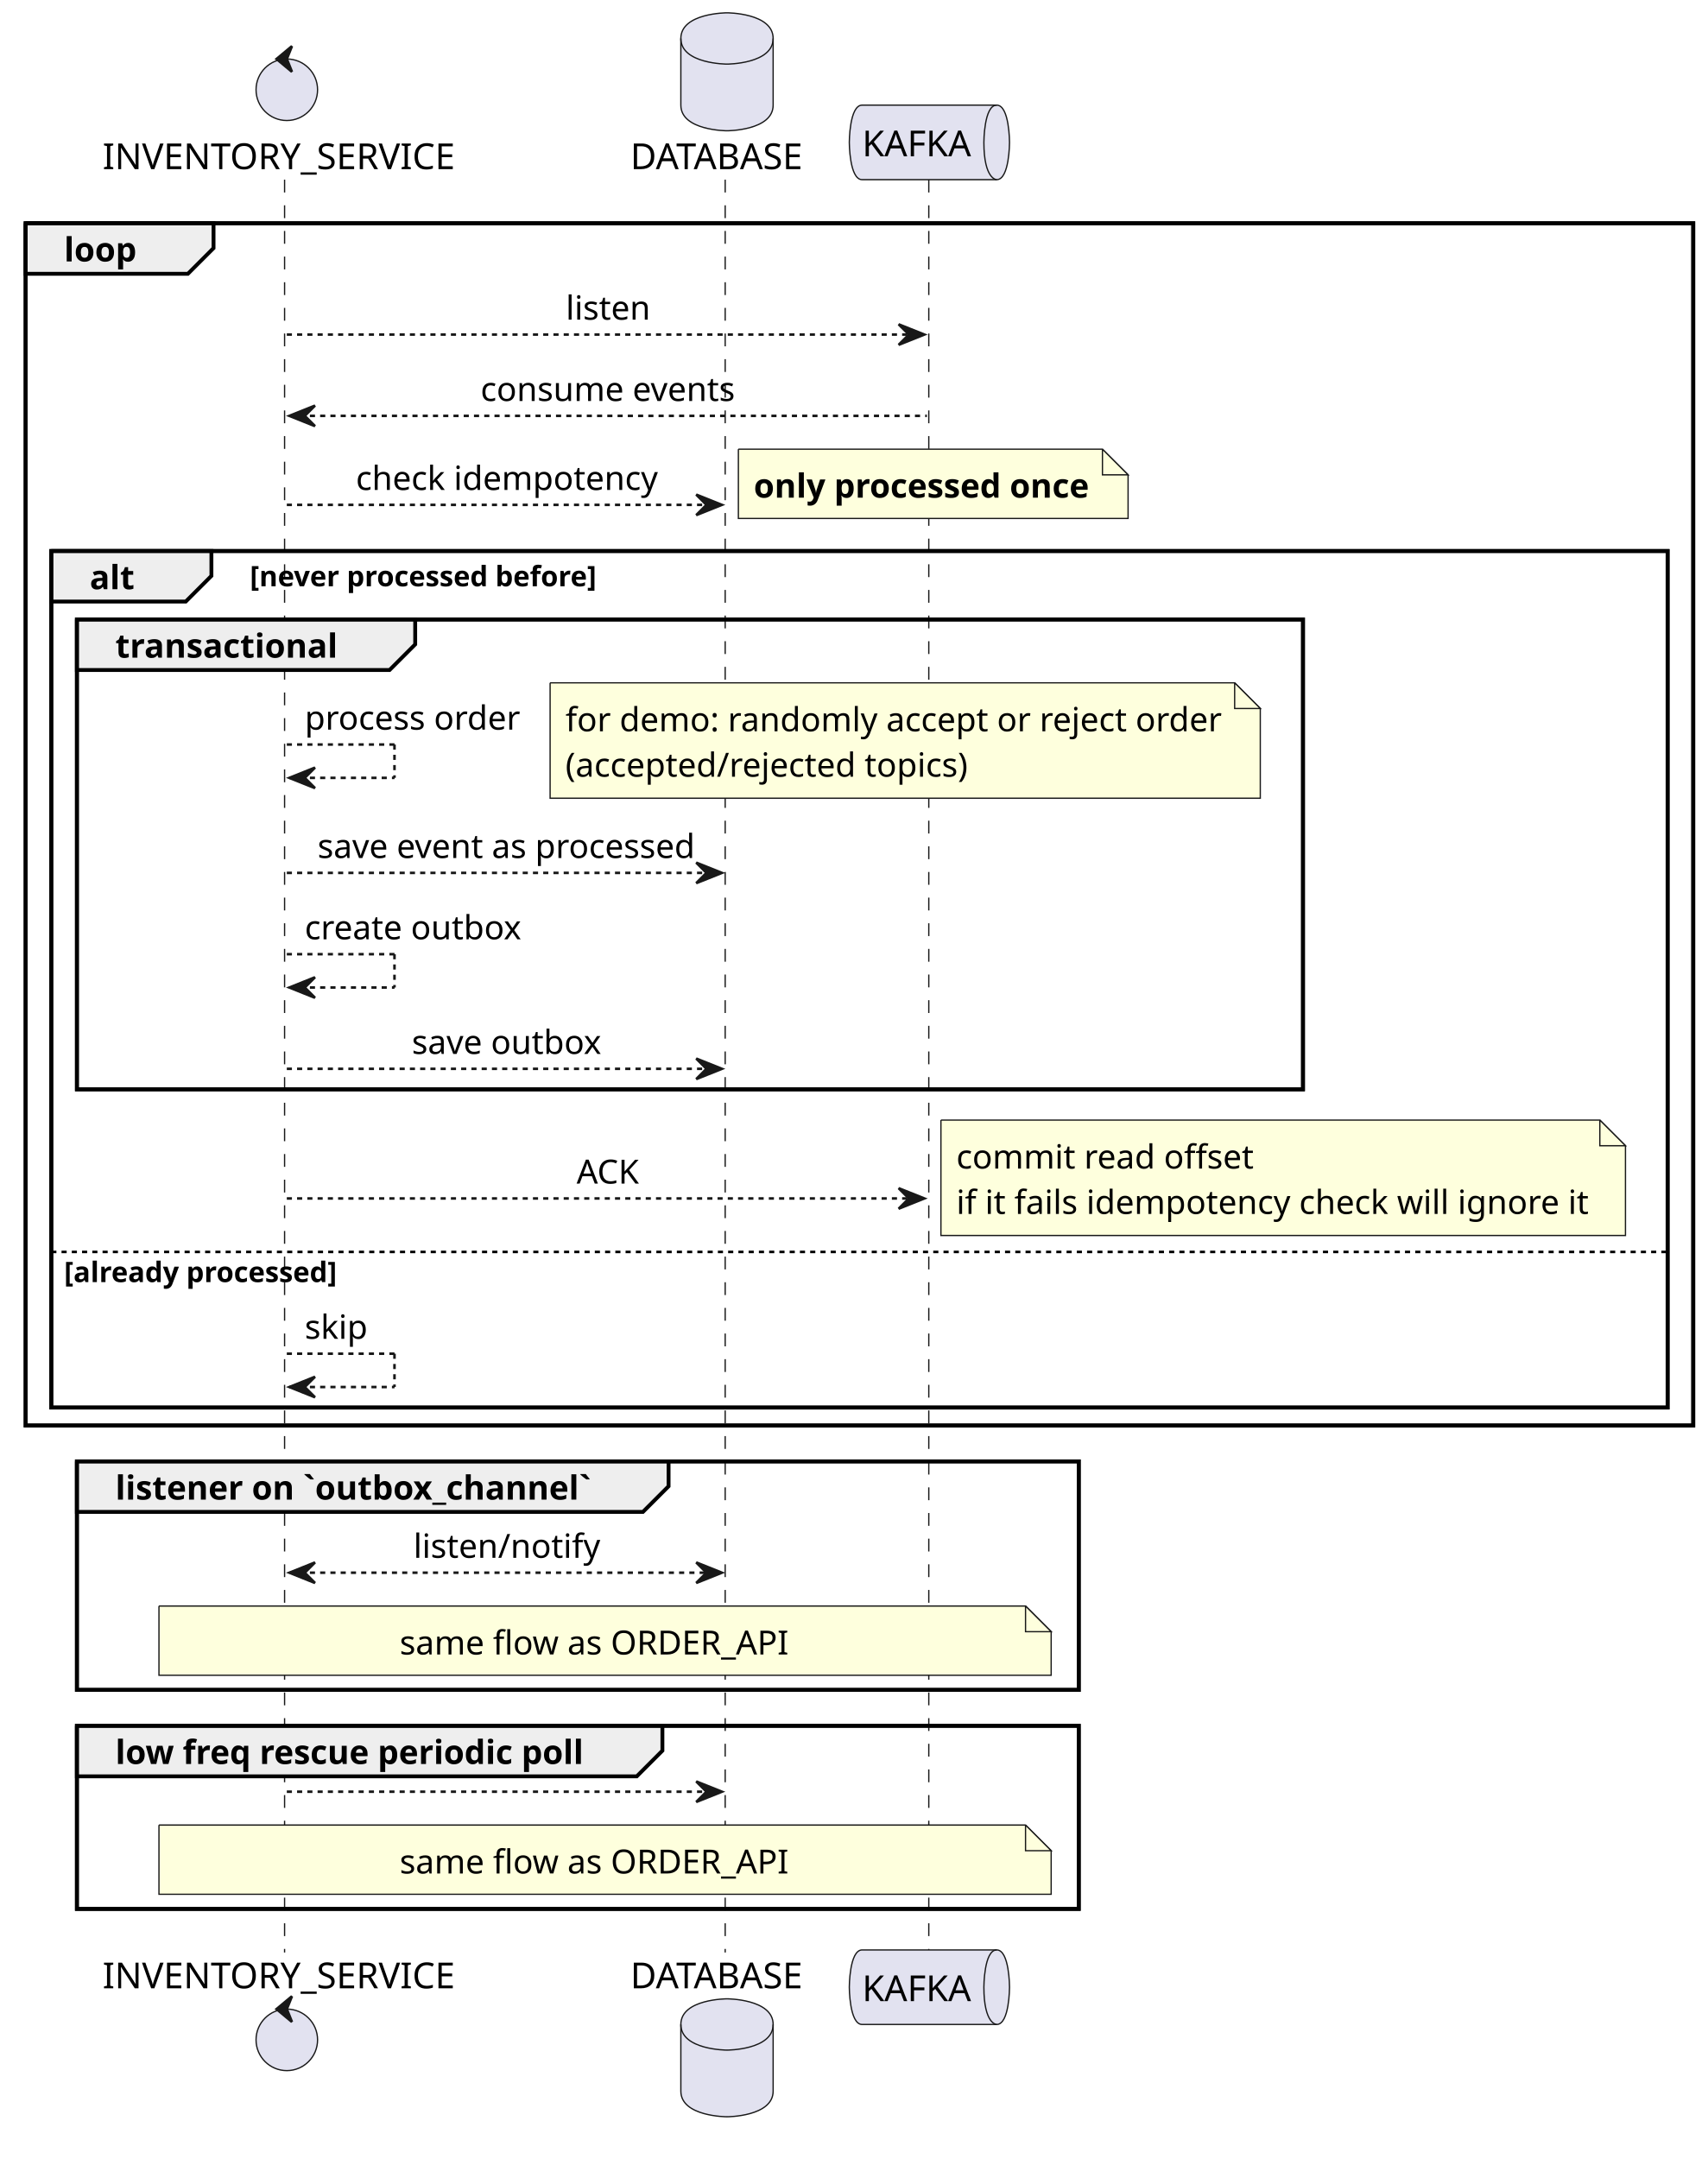
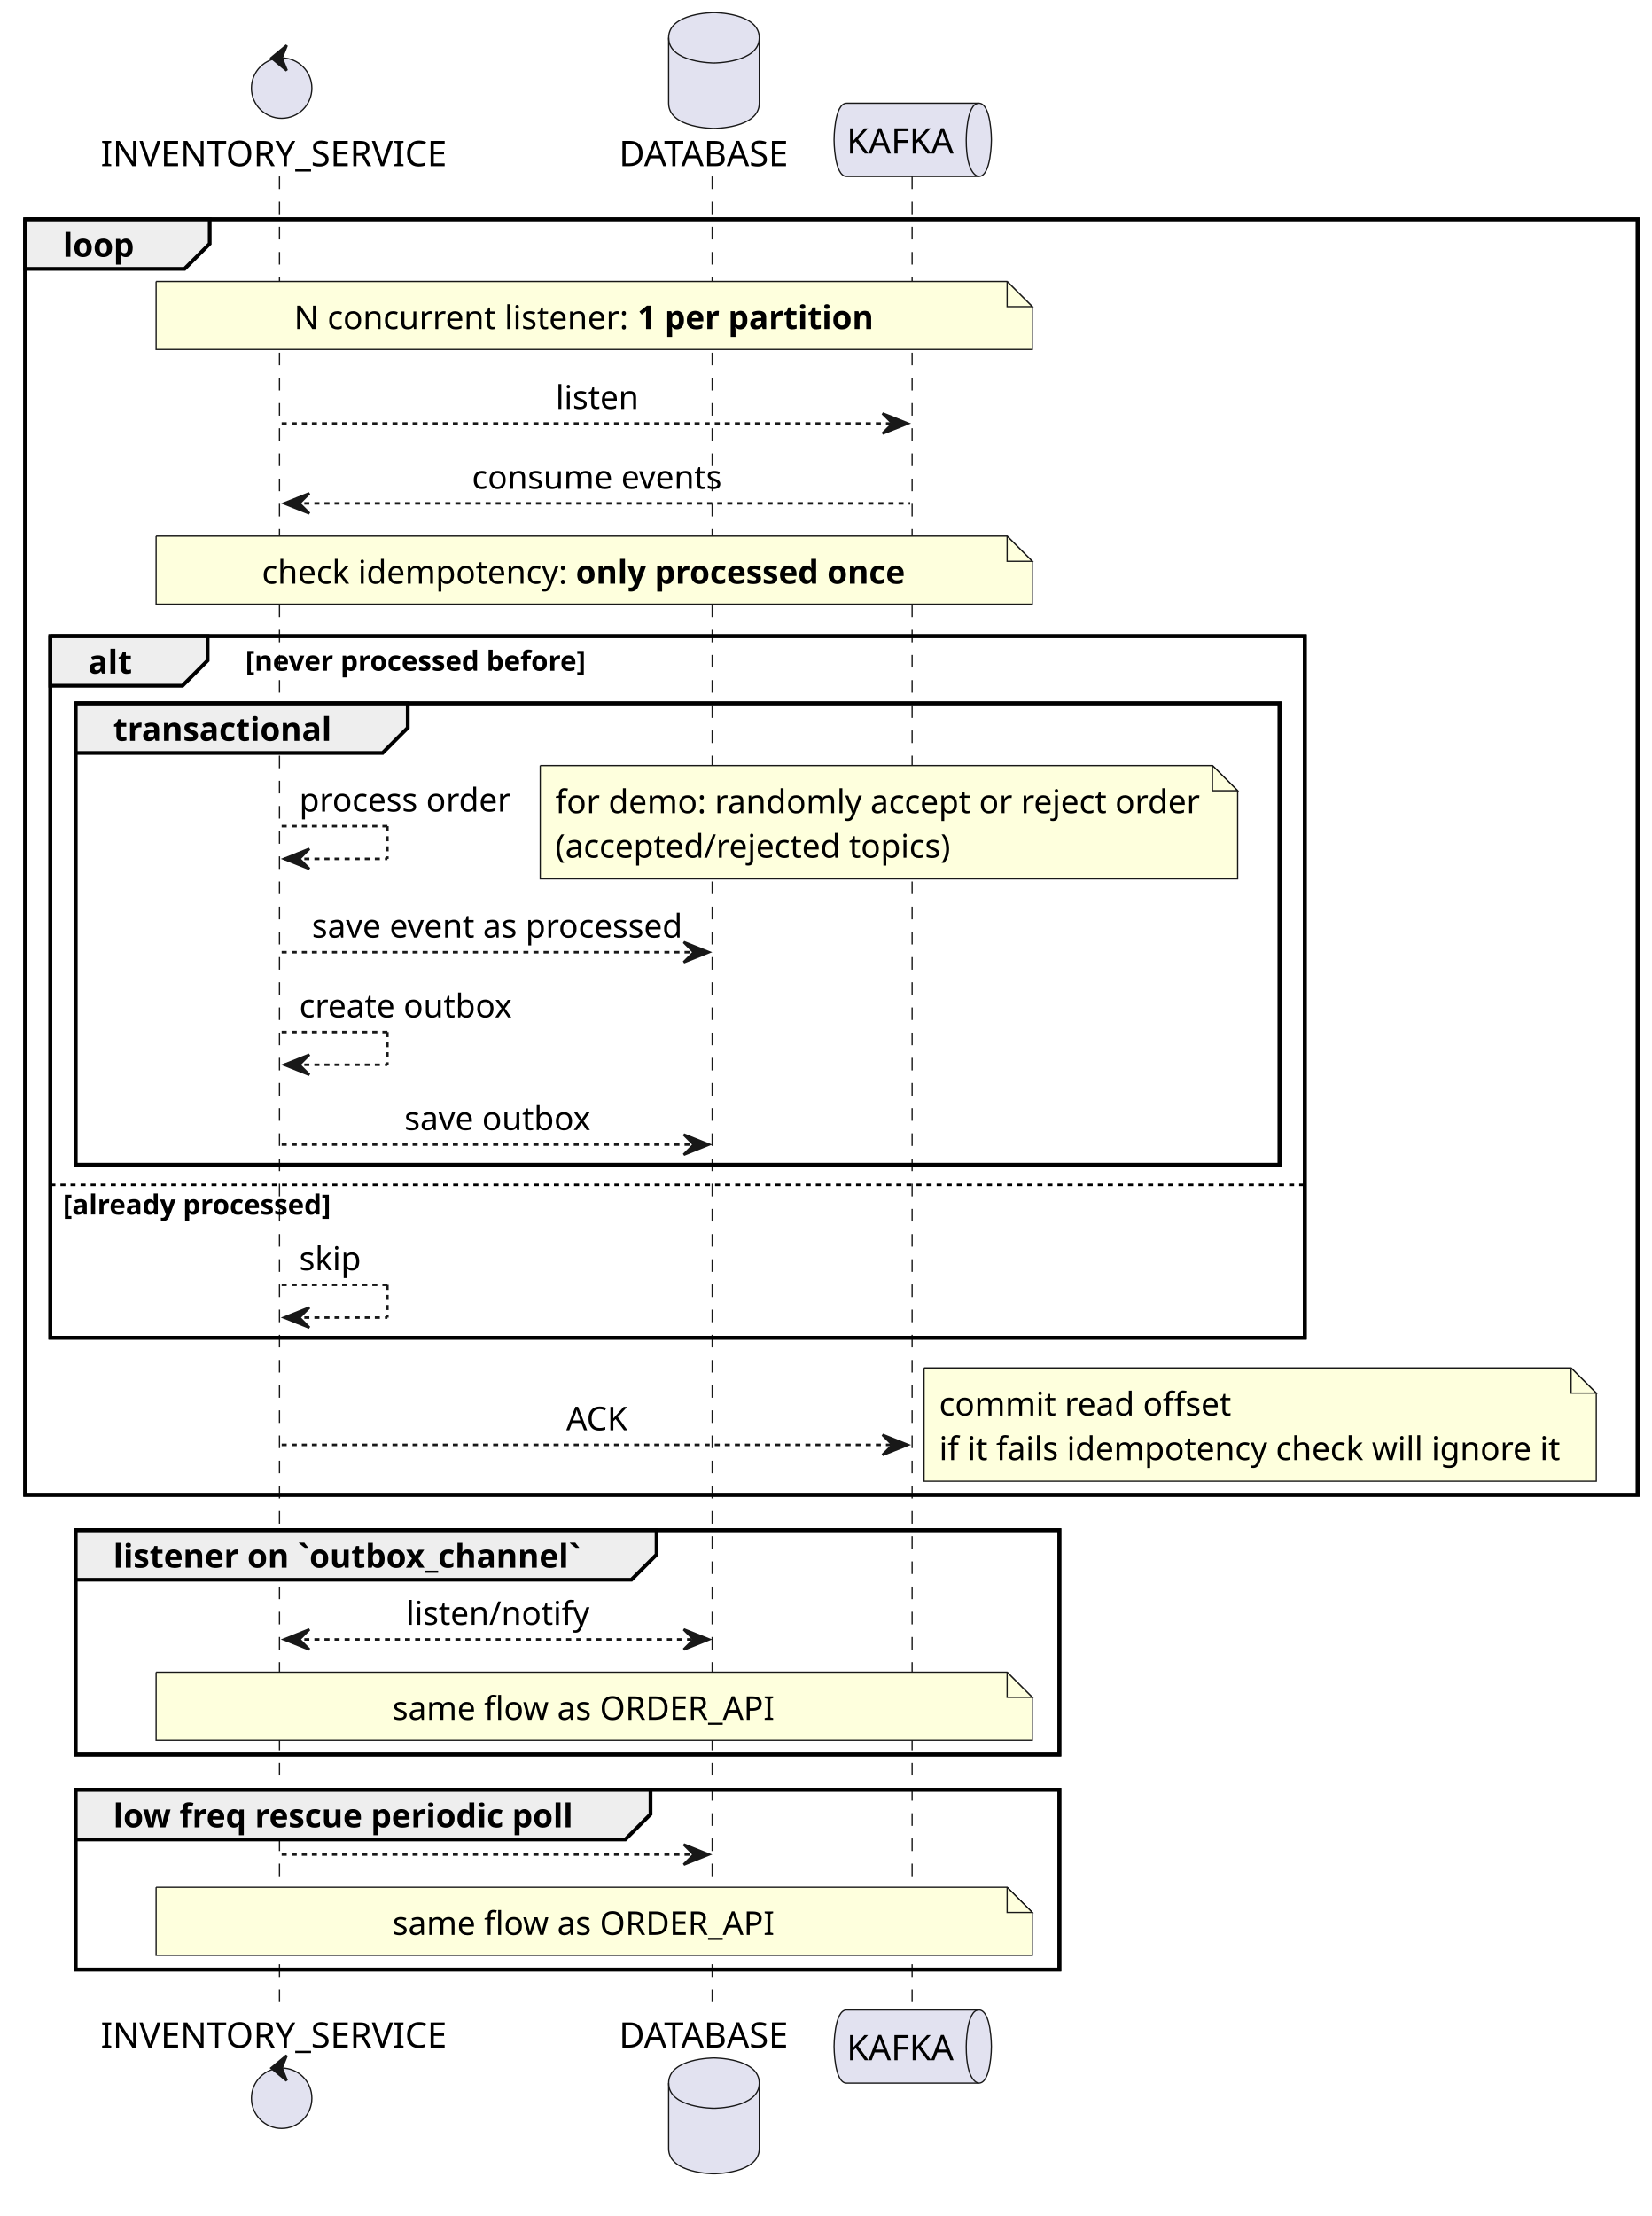
- <svg xmlns="http://www.w3.org/2000/svg" contentStyleType="text/css" data-diagram-type="SEQUENCE" height="842px" preserveAspectRatio="none" style="width:666px;height:842px;background:#FFFFFF;" version="1.1" viewBox="0 0 666 842" width="666px" zoomAndPan="magnify">
+ <svg xmlns="http://www.w3.org/2000/svg" contentStyleType="text/css" data-diagram-type="SEQUENCE" height="880px" preserveAspectRatio="none" style="width:656px;height:880px;background:#FFFFFF;" version="1.1" viewBox="0 0 656 880" width="656px" zoomAndPan="magnify">
  <defs />
  <g>
-     <rect fill="none" height="468.866" style="stroke:#000000;stroke-width:1.5;" width="650.432" x="10" y="87.068" />
-     <rect fill="none" height="334.042" style="stroke:#000000;stroke-width:1.5;" width="630.432" x="20" y="214.892" />
-     <rect fill="none" height="183.236" style="stroke:#000000;stroke-width:1.5;" width="478.22" x="30" y="241.598" />
-     <rect fill="none" height="89.118" style="stroke:#000000;stroke-width:1.5;" width="390.755" x="30" y="569.934" />
-     <rect fill="none" height="71.412" style="stroke:#000000;stroke-width:1.5;" width="390.755" x="30" y="673.052" />
+     <rect fill="none" height="506.572" style="stroke:#000000;stroke-width:1.5;" width="640.432" x="10" y="87.068" />
+     <rect fill="none" height="278.63" style="stroke:#000000;stroke-width:1.5;" width="498.22" x="20" y="252.598" />
+     <rect fill="none" height="183.236" style="stroke:#000000;stroke-width:1.5;" width="478.22" x="30" y="279.304" />
+     <rect fill="none" height="89.118" style="stroke:#000000;stroke-width:1.5;" width="390.755" x="30" y="607.64" />
+     <rect fill="none" height="71.412" style="stroke:#000000;stroke-width:1.5;" width="390.755" x="30" y="710.758" />
    <g class="participant-lifeline" data-entity-uid="part1" data-qualified-name="SERVICE" id="part1-lifeline">
      <g>
-         <rect fill="#000000" fill-opacity="0" height="691.396" width="8" x="107.866" y="70.068" />
-         <line style="stroke:#181818;stroke-width:0.5;stroke-dasharray:5,5;" x1="111" x2="111" y1="70.068" y2="761.464" />
+         <rect fill="#000000" fill-opacity="0" height="729.102" width="8" x="107.866" y="70.068" />
+         <line style="stroke:#181818;stroke-width:0.5;stroke-dasharray:5,5;" x1="111" x2="111" y1="70.068" y2="799.17" />
      </g>
    </g>
    <g class="participant-lifeline" data-entity-uid="part2" data-qualified-name="DB" id="part2-lifeline">
      <g>
-         <rect fill="#000000" fill-opacity="0" height="691.396" width="8" x="279.559" y="70.068" />
-         <line style="stroke:#181818;stroke-width:0.5;stroke-dasharray:5,5;" x1="282.853" x2="282.853" y1="70.068" y2="761.464" />
+         <rect fill="#000000" fill-opacity="0" height="729.102" width="8" x="279.559" y="70.068" />
+         <line style="stroke:#181818;stroke-width:0.5;stroke-dasharray:5,5;" x1="282.853" x2="282.853" y1="70.068" y2="799.17" />
      </g>
    </g>
    <g class="participant-lifeline" data-entity-uid="part3" data-qualified-name="K" id="part3-lifeline">
      <g>
-         <rect fill="#000000" fill-opacity="0" height="691.396" width="8" x="358.51" y="70.068" />
-         <line style="stroke:#181818;stroke-width:0.5;stroke-dasharray:5,5;" x1="362.265" x2="362.265" y1="70.068" y2="761.464" />
+         <rect fill="#000000" fill-opacity="0" height="729.102" width="8" x="358.51" y="70.068" />
+         <line style="stroke:#181818;stroke-width:0.5;stroke-dasharray:5,5;" x1="362.265" x2="362.265" y1="70.068" y2="799.17" />
      </g>
    </g>
    <g class="participant participant-head" data-entity-uid="part1" data-qualified-name="SERVICE" id="part1-head">
      <text fill="#000000" font-family="sans-serif" font-size="14" lengthAdjust="spacing" textLength="137.731" x="40" y="65.966">INVENTORY_SERVICE</text>
      <ellipse cx="111.866" cy="35" fill="#E2E2F0" rx="12" ry="12" style="stroke:#181818;stroke-width:0.5;" />
      <polygon fill="#181818" points="107.866,23,113.866,18,111.866,23,113.866,28,107.866,23" style="stroke:#181818;stroke-width:1;" />
    </g>
    <g class="participant participant-tail" data-entity-uid="part1" data-qualified-name="SERVICE" id="part1-tail">
-       <text fill="#000000" font-family="sans-serif" font-size="14" lengthAdjust="spacing" textLength="137.731" x="40" y="775.43">INVENTORY_SERVICE</text>
-       <ellipse cx="111.866" cy="795.532" fill="#E2E2F0" rx="12" ry="12" style="stroke:#181818;stroke-width:0.5;" />
-       <polygon fill="#181818" points="107.866,783.532,113.866,778.532,111.866,783.532,113.866,788.532,107.866,783.532" style="stroke:#181818;stroke-width:1;" />
+       <text fill="#000000" font-family="sans-serif" font-size="14" lengthAdjust="spacing" textLength="137.731" x="40" y="813.136">INVENTORY_SERVICE</text>
+       <ellipse cx="111.866" cy="833.238" fill="#E2E2F0" rx="12" ry="12" style="stroke:#181818;stroke-width:0.5;" />
+       <polygon fill="#181818" points="107.866,821.238,113.866,816.238,111.866,821.238,113.866,826.238,107.866,821.238" style="stroke:#181818;stroke-width:1;" />
    </g>
    <g class="participant participant-head" data-entity-uid="part2" data-qualified-name="DB" id="part2-head">
      <text fill="#000000" font-family="sans-serif" font-size="14" lengthAdjust="spacing" textLength="69.412" x="245.853" y="65.966">DATABASE</text>
      <path d="M265.559,15 C265.559,5 283.559,5 283.559,5 C283.559,5 301.559,5 301.559,15 L301.559,41 C301.559,51 283.559,51 283.559,51 C283.559,51 265.559,51 265.559,41 L265.559,15" fill="#E2E2F0" style="stroke:#181818;stroke-width:0.5;" />
      <path d="M265.559,15 C265.559,25 283.559,25 283.559,25 C283.559,25 301.559,25 301.559,15" fill="none" style="stroke:#181818;stroke-width:0.5;" />
    </g>
    <g class="participant participant-tail" data-entity-uid="part2" data-qualified-name="DB" id="part2-tail">
-       <text fill="#000000" font-family="sans-serif" font-size="14" lengthAdjust="spacing" textLength="69.412" x="245.853" y="775.43">DATABASE</text>
-       <path d="M265.559,789.532 C265.559,779.532 283.559,779.532 283.559,779.532 C283.559,779.532 301.559,779.532 301.559,789.532 L301.559,815.532 C301.559,825.532 283.559,825.532 283.559,825.532 C283.559,825.532 265.559,825.532 265.559,815.532 L265.559,789.532" fill="#E2E2F0" style="stroke:#181818;stroke-width:0.5;" />
-       <path d="M265.559,789.532 C265.559,799.532 283.559,799.532 283.559,799.532 C283.559,799.532 301.559,799.532 301.559,789.532" fill="none" style="stroke:#181818;stroke-width:0.5;" />
+       <text fill="#000000" font-family="sans-serif" font-size="14" lengthAdjust="spacing" textLength="69.412" x="245.853" y="813.136">DATABASE</text>
+       <path d="M265.559,827.238 C265.559,817.238 283.559,817.238 283.559,817.238 C283.559,817.238 301.559,817.238 301.559,827.238 L301.559,853.238 C301.559,863.238 283.559,863.238 283.559,863.238 C283.559,863.238 265.559,863.238 265.559,853.238 L265.559,827.238" fill="#E2E2F0" style="stroke:#181818;stroke-width:0.5;" />
+       <path d="M265.559,827.238 C265.559,837.238 283.559,837.238 283.559,837.238 C283.559,837.238 301.559,837.238 301.559,827.238" fill="none" style="stroke:#181818;stroke-width:0.5;" />
    </g>
    <g class="participant participant-head" data-entity-uid="part3" data-qualified-name="K" id="part3-head">
      <path d="M336.265,41 L388.755,41 C393.755,41 393.755,55.534 393.755,55.534 C393.755,55.534 393.755,70.068 388.755,70.068 L336.265,70.068 C331.265,70.068 331.265,55.534 331.265,55.534 C331.265,55.534 331.265,41 336.265,41" fill="#E2E2F0" style="stroke:#181818;stroke-width:0.5;" />
      <path d="M388.755,41 C383.755,41 383.755,55.534 383.755,55.534 C383.755,70.068 388.755,70.068 388.755,70.068" fill="none" style="stroke:#181818;stroke-width:0.5;" />
      <text fill="#000000" font-family="sans-serif" font-size="14" lengthAdjust="spacing" textLength="42.49" x="336.265" y="60.966">KAFKA</text>
    </g>
    <g class="participant participant-tail" data-entity-uid="part3" data-qualified-name="K" id="part3-tail">
-       <path d="M336.265,760.464 L388.755,760.464 C393.755,760.464 393.755,774.998 393.755,774.998 C393.755,774.998 393.755,789.532 388.755,789.532 L336.265,789.532 C331.265,789.532 331.265,774.998 331.265,774.998 C331.265,774.998 331.265,760.464 336.265,760.464" fill="#E2E2F0" style="stroke:#181818;stroke-width:0.5;" />
-       <path d="M388.755,760.464 C383.755,760.464 383.755,774.998 383.755,774.998 C383.755,789.532 388.755,789.532 388.755,789.532" fill="none" style="stroke:#181818;stroke-width:0.5;" />
-       <text fill="#000000" font-family="sans-serif" font-size="14" lengthAdjust="spacing" textLength="42.49" x="336.265" y="780.43">KAFKA</text>
+       <path d="M336.265,798.17 L388.755,798.17 C393.755,798.17 393.755,812.704 393.755,812.704 C393.755,812.704 393.755,827.238 388.755,827.238 L336.265,827.238 C331.265,827.238 331.265,812.704 331.265,812.704 C331.265,812.704 331.265,798.17 336.265,798.17" fill="#E2E2F0" style="stroke:#181818;stroke-width:0.5;" />
+       <path d="M388.755,798.17 C383.755,798.17 383.755,812.704 383.755,812.704 C383.755,827.238 388.755,827.238 388.755,827.238" fill="none" style="stroke:#181818;stroke-width:0.5;" />
+       <text fill="#000000" font-family="sans-serif" font-size="14" lengthAdjust="spacing" textLength="42.49" x="336.265" y="818.136">KAFKA</text>
    </g>
    <path d="M10,87.068 L83.288,87.068 L83.288,96.774 L73.288,106.774 L10,106.774 L10,87.068" fill="#EEEEEE" style="stroke:#000000;stroke-width:1.5;" />
-     <rect fill="none" height="468.866" style="stroke:#000000;stroke-width:1.5;" width="650.432" x="10" y="87.068" />
+     <rect fill="none" height="506.572" style="stroke:#000000;stroke-width:1.5;" width="640.432" x="10" y="87.068" />
    <text fill="#000000" font-family="sans-serif" font-size="13" font-weight="bold" lengthAdjust="spacing" textLength="28.288" x="25" y="101.965">loop</text>
+     <path d="M62,111.774 L62,138.774 L410,138.774 L410,121.774 L400,111.774 L62,111.774" fill="#FEFFDD" style="stroke:#181818;stroke-width:0.5;" />
+     <path d="M400,111.774 L400,121.774 L410,121.774 L400,111.774" fill="#FEFFDD" style="stroke:#181818;stroke-width:0.5;" />
+     <text fill="#000000" font-family="sans-serif" font-size="13" lengthAdjust="spacing" textLength="133.029" x="116.775" y="130.671">N concurrent listener:</text>
+     <text fill="#000000" font-family="sans-serif" font-size="13" font-weight="bold" lengthAdjust="spacing" textLength="93.795" x="253.184" y="130.671">1 per partition</text>
    <g class="message" data-entity-1="part1" data-entity-2="part3" id="msg1">
-       <polygon fill="#181818" points="350.51,126.48,360.51,130.48,350.51,134.48,354.51,130.48" style="stroke:#181818;stroke-width:1;" />
-       <line style="stroke:#181818;stroke-width:1;stroke-dasharray:2,2;" x1="111.866" x2="356.51" y1="130.48" y2="130.48" />
-       <text fill="#000000" font-family="sans-serif" font-size="13" lengthAdjust="spacing" textLength="32.994" x="220.691" y="124.671">listen</text>
+       <polygon fill="#181818" points="350.51,164.186,360.51,168.186,350.51,172.186,354.51,168.186" style="stroke:#181818;stroke-width:1;" />
+       <line style="stroke:#181818;stroke-width:1;stroke-dasharray:2,2;" x1="111.866" x2="356.51" y1="168.186" y2="168.186" />
+       <text fill="#000000" font-family="sans-serif" font-size="13" lengthAdjust="spacing" textLength="32.994" x="220.691" y="162.377">listen</text>
    </g>
    <g class="message" data-entity-1="part3" data-entity-2="part1" id="msg2">
-       <polygon fill="#181818" points="122.866,158.186,112.866,162.186,122.866,166.186,118.866,162.186" style="stroke:#181818;stroke-width:1;" />
-       <line style="stroke:#181818;stroke-width:1;stroke-dasharray:2,2;" x1="116.866" x2="361.51" y1="162.186" y2="162.186" />
-       <text fill="#000000" font-family="sans-serif" font-size="13" lengthAdjust="spacing" textLength="99.489" x="187.443" y="156.377">consume events</text>
+       <polygon fill="#181818" points="122.866,195.892,112.866,199.892,122.866,203.892,118.866,199.892" style="stroke:#181818;stroke-width:1;" />
+       <line style="stroke:#181818;stroke-width:1;stroke-dasharray:2,2;" x1="116.866" x2="361.51" y1="199.892" y2="199.892" />
+       <text fill="#000000" font-family="sans-serif" font-size="13" lengthAdjust="spacing" textLength="99.489" x="187.443" y="194.083">consume events</text>
    </g>
-     <g class="message" data-entity-1="part1" data-entity-2="part2" id="msg3">
-       <polygon fill="#181818" points="271.559,192.892,281.559,196.892,271.559,200.892,275.559,196.892" style="stroke:#181818;stroke-width:1;" />
-       <line style="stroke:#181818;stroke-width:1;stroke-dasharray:2,2;" x1="111.866" x2="277.559" y1="196.892" y2="196.892" />
-       <text fill="#000000" font-family="sans-serif" font-size="13" lengthAdjust="spacing" textLength="117.793" x="138.816" y="191.083">check idempotency</text>
+     <path d="M62,212.892 L62,239.892 L410,239.892 L410,222.892 L400,212.892 L62,212.892" fill="#FEFFDD" style="stroke:#181818;stroke-width:0.5;" />
+     <path d="M400,212.892 L400,222.892 L410,222.892 L400,212.892" fill="#FEFFDD" style="stroke:#181818;stroke-width:0.5;" />
+     <text fill="#000000" font-family="sans-serif" font-size="13" lengthAdjust="spacing" textLength="121.277" x="104.029" y="231.789">check idempotency:</text>
+     <text fill="#000000" font-family="sans-serif" font-size="13" font-weight="bold" lengthAdjust="spacing" textLength="131.04" x="228.686" y="231.789">only processed once</text>
+     <path d="M20,252.598 L82.459,252.598 L82.459,262.304 L72.459,272.304 L20,272.304 L20,252.598" fill="#EEEEEE" style="stroke:#000000;stroke-width:1.5;" />
+     <rect fill="none" height="278.63" style="stroke:#000000;stroke-width:1.5;" width="498.22" x="20" y="252.598" />
+     <text fill="#000000" font-family="sans-serif" font-size="13" font-weight="bold" lengthAdjust="spacing" textLength="17.459" x="35" y="267.495">alt</text>
+     <text fill="#000000" font-family="sans-serif" font-size="11" font-weight="bold" lengthAdjust="spacing" textLength="135.827" x="97.459" y="266.357">[never processed before]</text>
+     <path d="M30,279.304 L161.944,279.304 L161.944,289.01 L151.944,299.01 L30,299.01 L30,279.304" fill="#EEEEEE" style="stroke:#000000;stroke-width:1.5;" />
+     <rect fill="none" height="183.236" style="stroke:#000000;stroke-width:1.5;" width="478.22" x="30" y="279.304" />
+     <text fill="#000000" font-family="sans-serif" font-size="13" font-weight="bold" lengthAdjust="spacing" textLength="86.944" x="45" y="294.201">transactional</text>
+     <g class="message" data-entity-1="part1" data-entity-2="part1" id="msg3">
+       <line style="stroke:#181818;stroke-width:1;stroke-dasharray:2,2;" x1="111.866" x2="153.866" y1="328.069" y2="328.069" />
+       <line style="stroke:#181818;stroke-width:1;stroke-dasharray:2,2;" x1="153.866" x2="153.866" y1="328.069" y2="341.069" />
+       <line style="stroke:#181818;stroke-width:1;stroke-dasharray:2,2;" x1="112.866" x2="153.866" y1="341.069" y2="341.069" />
+       <polygon fill="#181818" points="122.866,337.069,112.866,341.069,122.866,345.069,118.866,341.069" style="stroke:#181818;stroke-width:1;" />
+       <text fill="#000000" font-family="sans-serif" font-size="13" lengthAdjust="spacing" textLength="84.565" x="118.866" y="322.26">process order</text>
    </g>
-     <path d="M288,175.186 L288,202.186 L440,202.186 L440,185.186 L430,175.186 L288,175.186" fill="#FEFFDD" style="stroke:#181818;stroke-width:0.5;" />
-     <path d="M430,175.186 L430,185.186 L440,185.186 L430,175.186" fill="#FEFFDD" style="stroke:#181818;stroke-width:0.5;" />
-     <text fill="#000000" font-family="sans-serif" font-size="13" font-weight="bold" lengthAdjust="spacing" textLength="131.04" x="294" y="194.083">only processed once</text>
-     <path d="M20,214.892 L82.459,214.892 L82.459,224.598 L72.459,234.598 L20,234.598 L20,214.892" fill="#EEEEEE" style="stroke:#000000;stroke-width:1.5;" />
-     <rect fill="none" height="334.042" style="stroke:#000000;stroke-width:1.5;" width="630.432" x="20" y="214.892" />
-     <text fill="#000000" font-family="sans-serif" font-size="13" font-weight="bold" lengthAdjust="spacing" textLength="17.459" x="35" y="229.789">alt</text>
-     <text fill="#000000" font-family="sans-serif" font-size="11" font-weight="bold" lengthAdjust="spacing" textLength="135.827" x="97.459" y="228.651">[never processed before]</text>
-     <path d="M30,241.598 L161.944,241.598 L161.944,251.304 L151.944,261.304 L30,261.304 L30,241.598" fill="#EEEEEE" style="stroke:#000000;stroke-width:1.5;" />
-     <rect fill="none" height="183.236" style="stroke:#000000;stroke-width:1.5;" width="478.22" x="30" y="241.598" />
-     <text fill="#000000" font-family="sans-serif" font-size="13" font-weight="bold" lengthAdjust="spacing" textLength="86.944" x="45" y="256.495">transactional</text>
-     <g class="message" data-entity-1="part1" data-entity-2="part1" id="msg5">
-       <line style="stroke:#181818;stroke-width:1;stroke-dasharray:2,2;" x1="111.866" x2="153.866" y1="290.363" y2="290.363" />
-       <line style="stroke:#181818;stroke-width:1;stroke-dasharray:2,2;" x1="153.866" x2="153.866" y1="290.363" y2="303.363" />
-       <line style="stroke:#181818;stroke-width:1;stroke-dasharray:2,2;" x1="112.866" x2="153.866" y1="303.363" y2="303.363" />
-       <polygon fill="#181818" points="122.866,299.363,112.866,303.363,122.866,307.363,118.866,303.363" style="stroke:#181818;stroke-width:1;" />
-       <text fill="#000000" font-family="sans-serif" font-size="13" lengthAdjust="spacing" textLength="84.565" x="118.866" y="284.554">process order</text>
+     <path d="M214.565,304.01 L214.565,349.01 L491.565,349.01 L491.565,314.01 L481.565,304.01 L214.565,304.01" fill="#FEFFDD" style="stroke:#181818;stroke-width:0.5;" />
+     <path d="M481.565,304.01 L481.565,314.01 L491.565,314.01 L481.565,304.01" fill="#FEFFDD" style="stroke:#181818;stroke-width:0.5;" />
+     <text fill="#000000" font-family="sans-serif" font-size="13" lengthAdjust="spacing" textLength="256.789" x="220.565" y="322.907">for demo: randomly accept or reject order</text>
+     <text fill="#000000" font-family="sans-serif" font-size="13" lengthAdjust="spacing" textLength="157.157" x="220.565" y="340.613">(accepted/rejected topics)</text>
+     <g class="message" data-entity-1="part1" data-entity-2="part2" id="msg5">
+       <polygon fill="#181818" points="271.559,374.128,281.559,378.128,271.559,382.128,275.559,378.128" style="stroke:#181818;stroke-width:1;" />
+       <line style="stroke:#181818;stroke-width:1;stroke-dasharray:2,2;" x1="111.866" x2="277.559" y1="378.128" y2="378.128" />
+       <text fill="#000000" font-family="sans-serif" font-size="13" lengthAdjust="spacing" textLength="147.693" x="123.866" y="372.319">save event as processed</text>
    </g>
-     <path d="M214.565,266.304 L214.565,311.304 L491.565,311.304 L491.565,276.304 L481.565,266.304 L214.565,266.304" fill="#FEFFDD" style="stroke:#181818;stroke-width:0.5;" />
-     <path d="M481.565,266.304 L481.565,276.304 L491.565,276.304 L481.565,266.304" fill="#FEFFDD" style="stroke:#181818;stroke-width:0.5;" />
-     <text fill="#000000" font-family="sans-serif" font-size="13" lengthAdjust="spacing" textLength="256.789" x="220.565" y="285.201">for demo: randomly accept or reject order</text>
-     <text fill="#000000" font-family="sans-serif" font-size="13" lengthAdjust="spacing" textLength="157.157" x="220.565" y="302.907">(accepted/rejected topics)</text>
+     <g class="message" data-entity-1="part1" data-entity-2="part1" id="msg6">
+       <line style="stroke:#181818;stroke-width:1;stroke-dasharray:2,2;" x1="111.866" x2="153.866" y1="409.834" y2="409.834" />
+       <line style="stroke:#181818;stroke-width:1;stroke-dasharray:2,2;" x1="153.866" x2="153.866" y1="409.834" y2="422.834" />
+       <line style="stroke:#181818;stroke-width:1;stroke-dasharray:2,2;" x1="112.866" x2="153.866" y1="422.834" y2="422.834" />
+       <polygon fill="#181818" points="122.866,418.834,112.866,422.834,122.866,426.834,118.866,422.834" style="stroke:#181818;stroke-width:1;" />
+       <text fill="#000000" font-family="sans-serif" font-size="13" lengthAdjust="spacing" textLength="84.968" x="118.866" y="404.025">create outbox</text>
+     </g>
    <g class="message" data-entity-1="part1" data-entity-2="part2" id="msg7">
-       <polygon fill="#181818" points="271.559,336.422,281.559,340.422,271.559,344.422,275.559,340.422" style="stroke:#181818;stroke-width:1;" />
-       <line style="stroke:#181818;stroke-width:1;stroke-dasharray:2,2;" x1="111.866" x2="277.559" y1="340.422" y2="340.422" />
-       <text fill="#000000" font-family="sans-serif" font-size="13" lengthAdjust="spacing" textLength="147.693" x="123.866" y="334.613">save event as processed</text>
+       <polygon fill="#181818" points="271.559,450.54,281.559,454.54,271.559,458.54,275.559,454.54" style="stroke:#181818;stroke-width:1;" />
+       <line style="stroke:#181818;stroke-width:1;stroke-dasharray:2,2;" x1="111.866" x2="277.559" y1="454.54" y2="454.54" />
+       <text fill="#000000" font-family="sans-serif" font-size="13" lengthAdjust="spacing" textLength="74.165" x="160.63" y="448.731">save outbox</text>
    </g>
+     <line style="stroke:#000000;stroke-width:1;stroke-dasharray:2,2;" x1="20" x2="518.22" y1="470.54" y2="470.54" />
+     <text fill="#000000" font-family="sans-serif" font-size="11" font-weight="bold" lengthAdjust="spacing" textLength="106.82" x="25" y="482.299">[already processed]</text>
    <g class="message" data-entity-1="part1" data-entity-2="part1" id="msg8">
-       <line style="stroke:#181818;stroke-width:1;stroke-dasharray:2,2;" x1="111.866" x2="153.866" y1="372.128" y2="372.128" />
-       <line style="stroke:#181818;stroke-width:1;stroke-dasharray:2,2;" x1="153.866" x2="153.866" y1="372.128" y2="385.128" />
-       <line style="stroke:#181818;stroke-width:1;stroke-dasharray:2,2;" x1="112.866" x2="153.866" y1="385.128" y2="385.128" />
-       <polygon fill="#181818" points="122.866,381.128,112.866,385.128,122.866,389.128,118.866,385.128" style="stroke:#181818;stroke-width:1;" />
-       <text fill="#000000" font-family="sans-serif" font-size="13" lengthAdjust="spacing" textLength="84.968" x="118.866" y="366.319">create outbox</text>
+       <line style="stroke:#181818;stroke-width:1;stroke-dasharray:2,2;" x1="111.866" x2="153.866" y1="510.228" y2="510.228" />
+       <line style="stroke:#181818;stroke-width:1;stroke-dasharray:2,2;" x1="153.866" x2="153.866" y1="510.228" y2="523.228" />
+       <line style="stroke:#181818;stroke-width:1;stroke-dasharray:2,2;" x1="112.866" x2="153.866" y1="523.228" y2="523.228" />
+       <polygon fill="#181818" points="122.866,519.228,112.866,523.228,122.866,527.228,118.866,523.228" style="stroke:#181818;stroke-width:1;" />
+       <text fill="#000000" font-family="sans-serif" font-size="13" lengthAdjust="spacing" textLength="24.518" x="118.866" y="504.419">skip</text>
    </g>
-     <g class="message" data-entity-1="part1" data-entity-2="part2" id="msg9">
-       <polygon fill="#181818" points="271.559,412.834,281.559,416.834,271.559,420.834,275.559,416.834" style="stroke:#181818;stroke-width:1;" />
-       <line style="stroke:#181818;stroke-width:1;stroke-dasharray:2,2;" x1="111.866" x2="277.559" y1="416.834" y2="416.834" />
-       <text fill="#000000" font-family="sans-serif" font-size="13" lengthAdjust="spacing" textLength="74.165" x="160.63" y="411.025">save outbox</text>
+     <g class="message" data-entity-1="part1" data-entity-2="part3" id="msg9">
+       <polygon fill="#181818" points="350.51,569.787,360.51,573.787,350.51,577.787,354.51,573.787" style="stroke:#181818;stroke-width:1;" />
+       <line style="stroke:#181818;stroke-width:1;stroke-dasharray:2,2;" x1="111.866" x2="356.51" y1="573.787" y2="573.787" />
+       <text fill="#000000" font-family="sans-serif" font-size="13" lengthAdjust="spacing" textLength="24.57" x="224.903" y="567.978">ACK</text>
    </g>
-     <g class="message" data-entity-1="part1" data-entity-2="part3" id="msg10">
-       <polygon fill="#181818" points="350.51,463.393,360.51,467.393,350.51,471.393,354.51,467.393" style="stroke:#181818;stroke-width:1;" />
-       <line style="stroke:#181818;stroke-width:1;stroke-dasharray:2,2;" x1="111.866" x2="356.51" y1="467.393" y2="467.393" />
-       <text fill="#000000" font-family="sans-serif" font-size="13" lengthAdjust="spacing" textLength="24.57" x="224.903" y="461.584">ACK</text>
+     <path d="M367,543.228 L367,588.228 L634,588.228 L634,553.228 L624,543.228 L367,543.228" fill="#FEFFDD" style="stroke:#181818;stroke-width:0.5;" />
+     <path d="M624,543.228 L624,553.228 L634,553.228 L624,543.228" fill="#FEFFDD" style="stroke:#181818;stroke-width:0.5;" />
+     <text fill="#000000" font-family="sans-serif" font-size="13" lengthAdjust="spacing" textLength="116.272" x="373" y="562.125">commit read offset</text>
+     <text fill="#000000" font-family="sans-serif" font-size="13" lengthAdjust="spacing" textLength="246.922" x="373" y="579.831">if it fails idempotency check will ignore it</text>
+     <path d="M30,607.64 L260.77,607.64 L260.77,617.346 L250.77,627.346 L30,627.346 L30,607.64" fill="#EEEEEE" style="stroke:#000000;stroke-width:1.5;" />
+     <rect fill="none" height="89.118" style="stroke:#000000;stroke-width:1.5;" width="390.755" x="30" y="607.64" />
+     <text fill="#000000" font-family="sans-serif" font-size="13" font-weight="bold" lengthAdjust="spacing" textLength="185.77" x="45" y="622.537">listener on `outbox_channel`</text>
+     <g class="message" data-entity-1="part1" data-entity-2="part2" id="msg11">
+       <polygon fill="#181818" points="122.866,647.052,112.866,651.052,122.866,655.052,118.866,651.052" style="stroke:#181818;stroke-width:1;" />
+       <polygon fill="#181818" points="271.559,647.052,281.559,651.052,271.559,655.052,275.559,651.052" style="stroke:#181818;stroke-width:1;" />
+       <line style="stroke:#181818;stroke-width:1;stroke-dasharray:2,2;" x1="116.866" x2="277.559" y1="651.052" y2="651.052" />
+       <text fill="#000000" font-family="sans-serif" font-size="13" lengthAdjust="spacing" textLength="72.878" x="161.273" y="645.243">listen/notify</text>
    </g>
-     <path d="M367,436.834 L367,481.834 L634,481.834 L634,446.834 L624,436.834 L367,436.834" fill="#FEFFDD" style="stroke:#181818;stroke-width:0.5;" />
-     <path d="M624,436.834 L624,446.834 L634,446.834 L624,436.834" fill="#FEFFDD" style="stroke:#181818;stroke-width:0.5;" />
-     <text fill="#000000" font-family="sans-serif" font-size="13" lengthAdjust="spacing" textLength="116.272" x="373" y="455.731">commit read offset</text>
-     <text fill="#000000" font-family="sans-serif" font-size="13" lengthAdjust="spacing" textLength="246.922" x="373" y="473.437">if it fails idempotency check will ignore it</text>
-     <line style="stroke:#000000;stroke-width:1;stroke-dasharray:2,2;" x1="20" x2="650.432" y1="488.246" y2="488.246" />
-     <text fill="#000000" font-family="sans-serif" font-size="11" font-weight="bold" lengthAdjust="spacing" textLength="106.82" x="25" y="500.005">[already processed]</text>
-     <g class="message" data-entity-1="part1" data-entity-2="part1" id="msg12">
-       <line style="stroke:#181818;stroke-width:1;stroke-dasharray:2,2;" x1="111.866" x2="153.866" y1="527.934" y2="527.934" />
-       <line style="stroke:#181818;stroke-width:1;stroke-dasharray:2,2;" x1="153.866" x2="153.866" y1="527.934" y2="540.934" />
-       <line style="stroke:#181818;stroke-width:1;stroke-dasharray:2,2;" x1="112.866" x2="153.866" y1="540.934" y2="540.934" />
-       <polygon fill="#181818" points="122.866,536.934,112.866,540.934,122.866,544.934,118.866,540.934" style="stroke:#181818;stroke-width:1;" />
-       <text fill="#000000" font-family="sans-serif" font-size="13" lengthAdjust="spacing" textLength="24.518" x="118.866" y="522.125">skip</text>
+     <path d="M62,664.052 L62,691.052 L410,691.052 L410,674.052 L400,664.052 L62,664.052" fill="#FEFFDD" style="stroke:#181818;stroke-width:0.5;" />
+     <path d="M400,664.052 L400,674.052 L410,674.052 L400,664.052" fill="#FEFFDD" style="stroke:#181818;stroke-width:0.5;" />
+     <text fill="#000000" font-family="sans-serif" font-size="13" lengthAdjust="spacing" textLength="151.97" x="155.892" y="682.949">same flow as ORDER_API</text>
+     <path d="M30,710.758 L258.365,710.758 L258.365,720.464 L248.365,730.464 L30,730.464 L30,710.758" fill="#EEEEEE" style="stroke:#000000;stroke-width:1.5;" />
+     <rect fill="none" height="71.412" style="stroke:#000000;stroke-width:1.5;" width="390.755" x="30" y="710.758" />
+     <text fill="#000000" font-family="sans-serif" font-size="13" font-weight="bold" lengthAdjust="spacing" textLength="183.365" x="45" y="725.655">low freq rescue periodic poll</text>
+     <g class="message" data-entity-1="part1" data-entity-2="part2" id="msg12">
+       <polygon fill="#181818" points="271.559,732.464,281.559,736.464,271.559,740.464,275.559,736.464" style="stroke:#181818;stroke-width:1;" />
+       <line style="stroke:#181818;stroke-width:1;stroke-dasharray:2,2;" x1="111.866" x2="277.559" y1="736.464" y2="736.464" />
    </g>
-     <path d="M30,569.934 L260.77,569.934 L260.77,579.64 L250.77,589.64 L30,589.64 L30,569.934" fill="#EEEEEE" style="stroke:#000000;stroke-width:1.5;" />
-     <rect fill="none" height="89.118" style="stroke:#000000;stroke-width:1.5;" width="390.755" x="30" y="569.934" />
-     <text fill="#000000" font-family="sans-serif" font-size="13" font-weight="bold" lengthAdjust="spacing" textLength="185.77" x="45" y="584.831">listener on `outbox_channel`</text>
-     <g class="message" data-entity-1="part1" data-entity-2="part2" id="msg13">
-       <polygon fill="#181818" points="122.866,609.346,112.866,613.346,122.866,617.346,118.866,613.346" style="stroke:#181818;stroke-width:1;" />
-       <polygon fill="#181818" points="271.559,609.346,281.559,613.346,271.559,617.346,275.559,613.346" style="stroke:#181818;stroke-width:1;" />
-       <line style="stroke:#181818;stroke-width:1;stroke-dasharray:2,2;" x1="116.866" x2="277.559" y1="613.346" y2="613.346" />
-       <text fill="#000000" font-family="sans-serif" font-size="13" lengthAdjust="spacing" textLength="72.878" x="161.273" y="607.537">listen/notify</text>
-     </g>
-     <path d="M62,626.346 L62,653.346 L410,653.346 L410,636.346 L400,626.346 L62,626.346" fill="#FEFFDD" style="stroke:#181818;stroke-width:0.5;" />
-     <path d="M400,626.346 L400,636.346 L410,636.346 L400,626.346" fill="#FEFFDD" style="stroke:#181818;stroke-width:0.5;" />
-     <text fill="#000000" font-family="sans-serif" font-size="13" lengthAdjust="spacing" textLength="151.97" x="155.892" y="645.243">same flow as ORDER_API</text>
-     <path d="M30,673.052 L258.365,673.052 L258.365,682.758 L248.365,692.758 L30,692.758 L30,673.052" fill="#EEEEEE" style="stroke:#000000;stroke-width:1.5;" />
-     <rect fill="none" height="71.412" style="stroke:#000000;stroke-width:1.5;" width="390.755" x="30" y="673.052" />
-     <text fill="#000000" font-family="sans-serif" font-size="13" font-weight="bold" lengthAdjust="spacing" textLength="183.365" x="45" y="687.949">low freq rescue periodic poll</text>
-     <g class="message" data-entity-1="part1" data-entity-2="part2" id="msg14">
-       <polygon fill="#181818" points="271.559,694.758,281.559,698.758,271.559,702.758,275.559,698.758" style="stroke:#181818;stroke-width:1;" />
-       <line style="stroke:#181818;stroke-width:1;stroke-dasharray:2,2;" x1="111.866" x2="277.559" y1="698.758" y2="698.758" />
-     </g>
-     <path d="M62,711.758 L62,738.758 L410,738.758 L410,721.758 L400,711.758 L62,711.758" fill="#FEFFDD" style="stroke:#181818;stroke-width:0.5;" />
-     <path d="M400,711.758 L400,721.758 L410,721.758 L400,711.758" fill="#FEFFDD" style="stroke:#181818;stroke-width:0.5;" />
-     <text fill="#000000" font-family="sans-serif" font-size="13" lengthAdjust="spacing" textLength="151.97" x="155.892" y="730.655">same flow as ORDER_API</text>
+     <path d="M62,749.464 L62,776.464 L410,776.464 L410,759.464 L400,749.464 L62,749.464" fill="#FEFFDD" style="stroke:#181818;stroke-width:0.5;" />
+     <path d="M400,749.464 L400,759.464 L410,759.464 L400,749.464" fill="#FEFFDD" style="stroke:#181818;stroke-width:0.5;" />
+     <text fill="#000000" font-family="sans-serif" font-size="13" lengthAdjust="spacing" textLength="151.97" x="155.892" y="768.361">same flow as ORDER_API</text>
  </g>
</svg>
